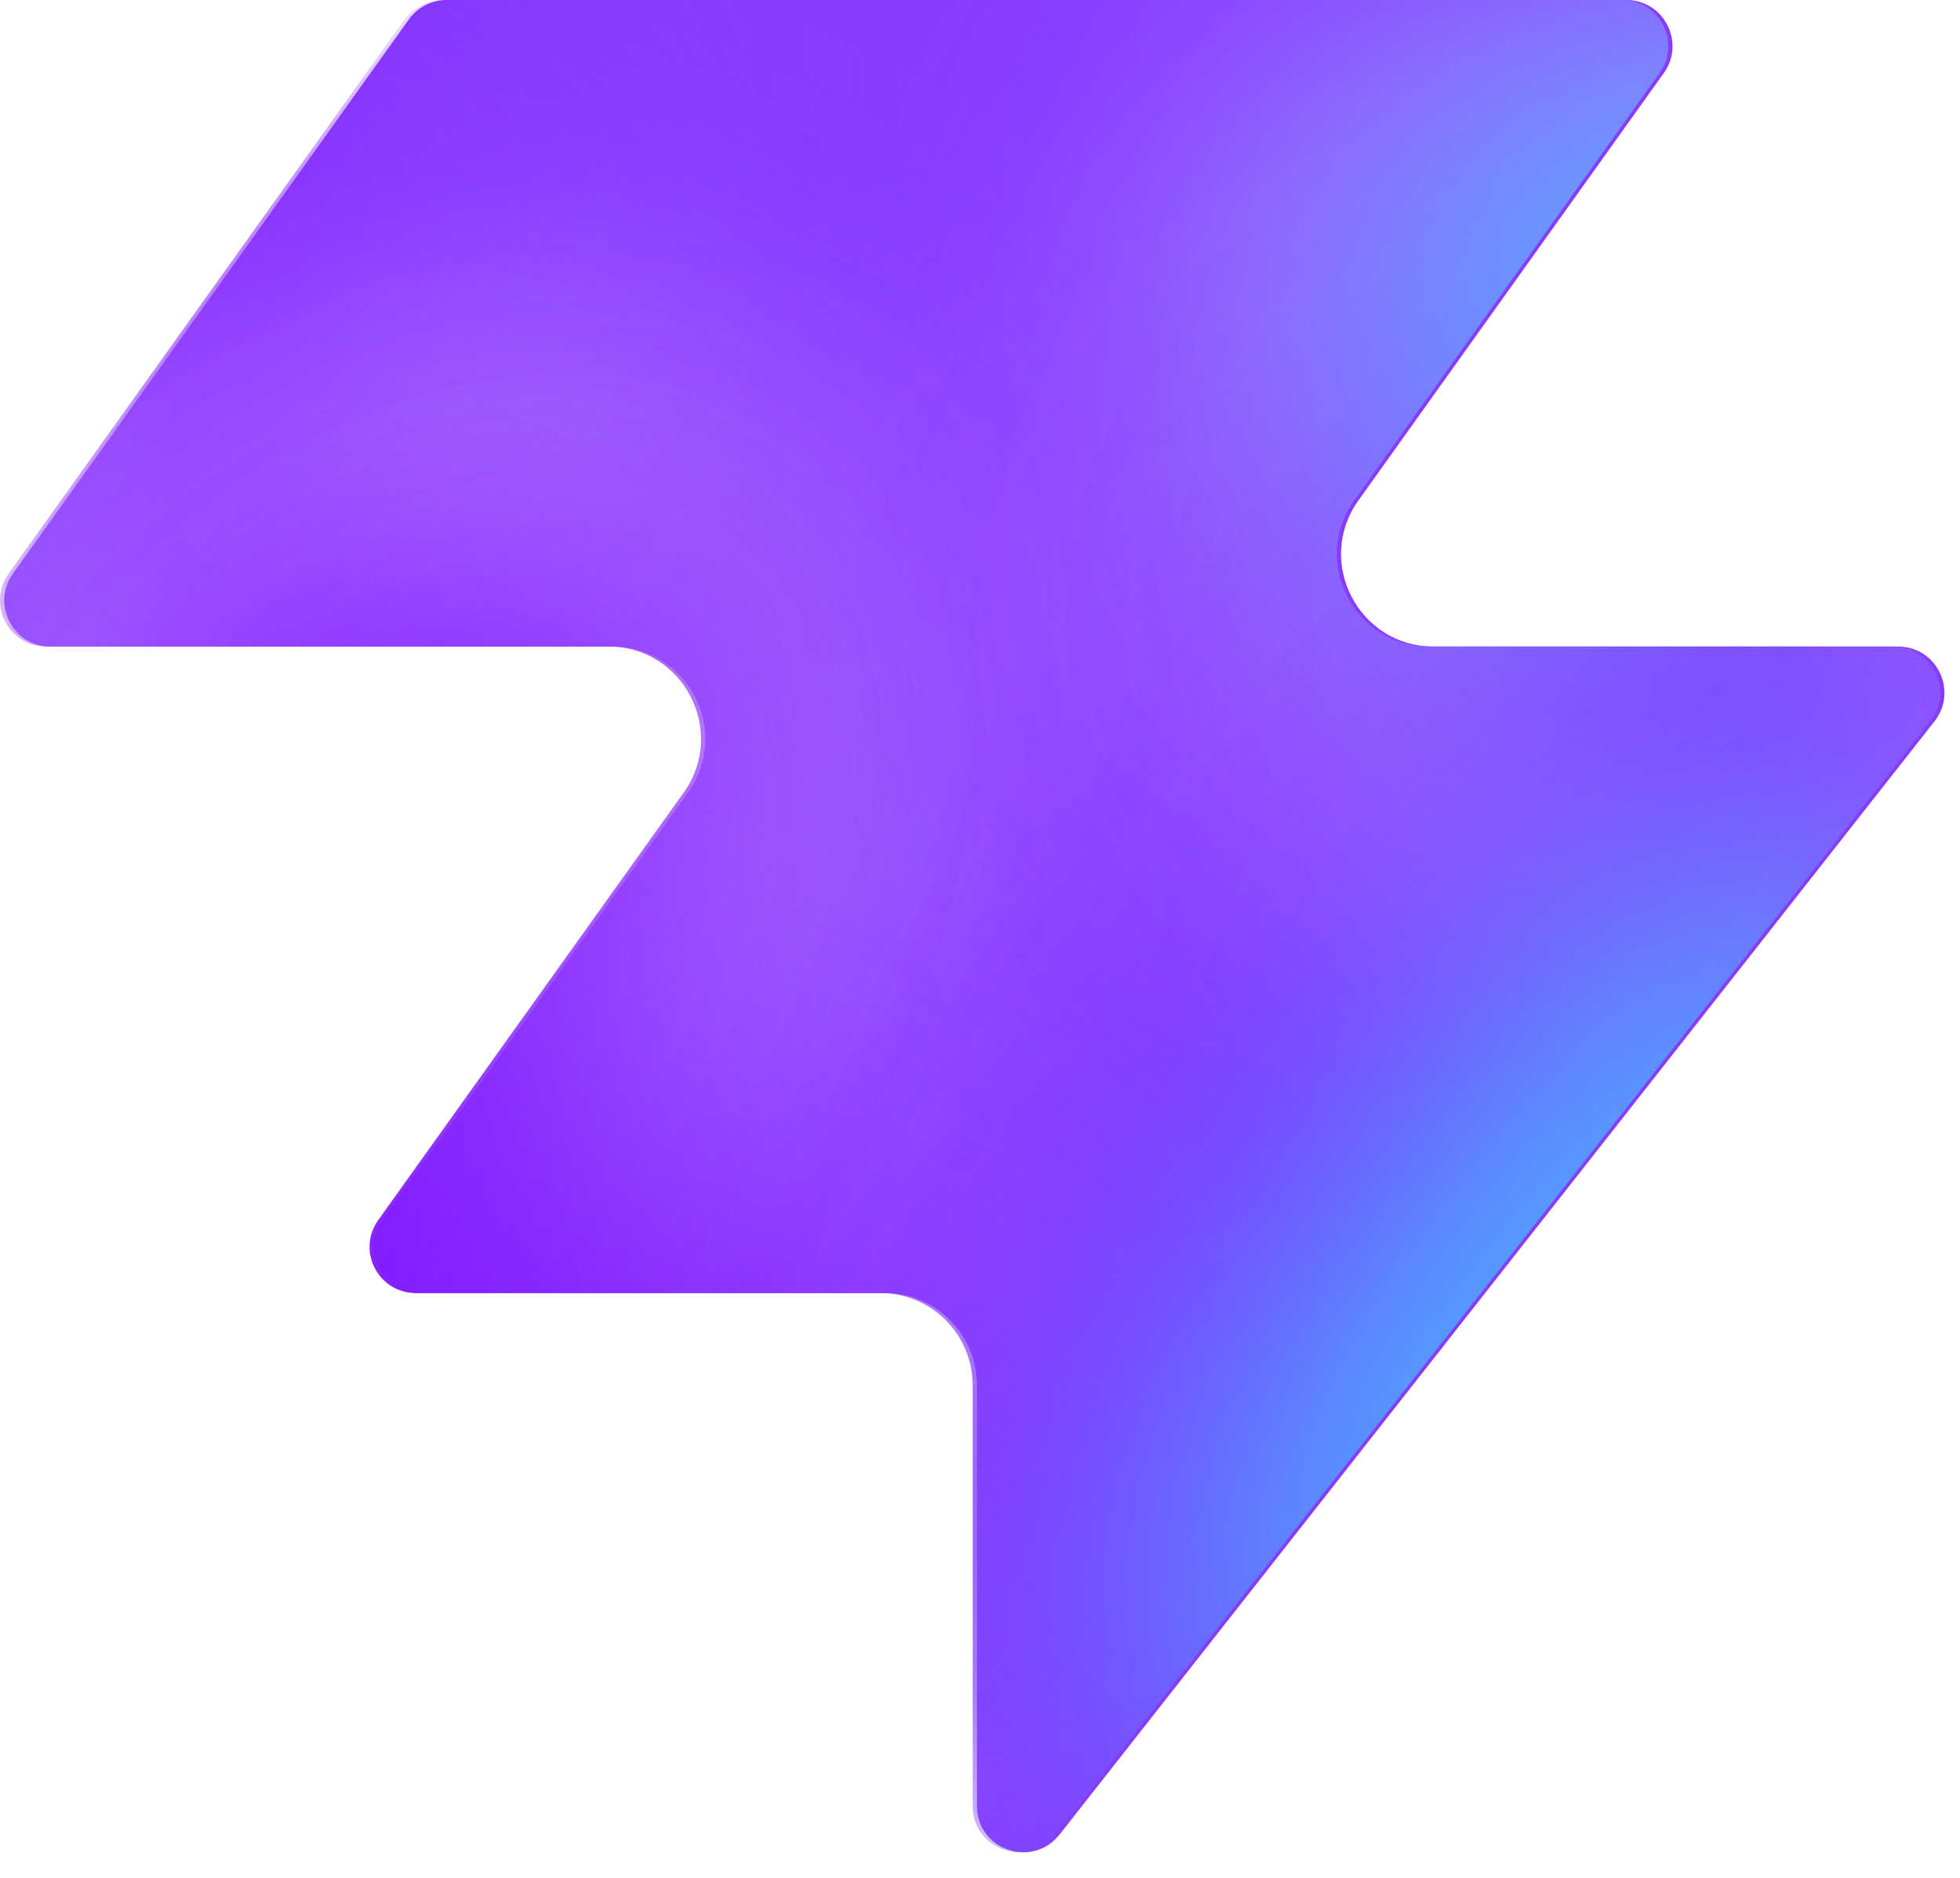
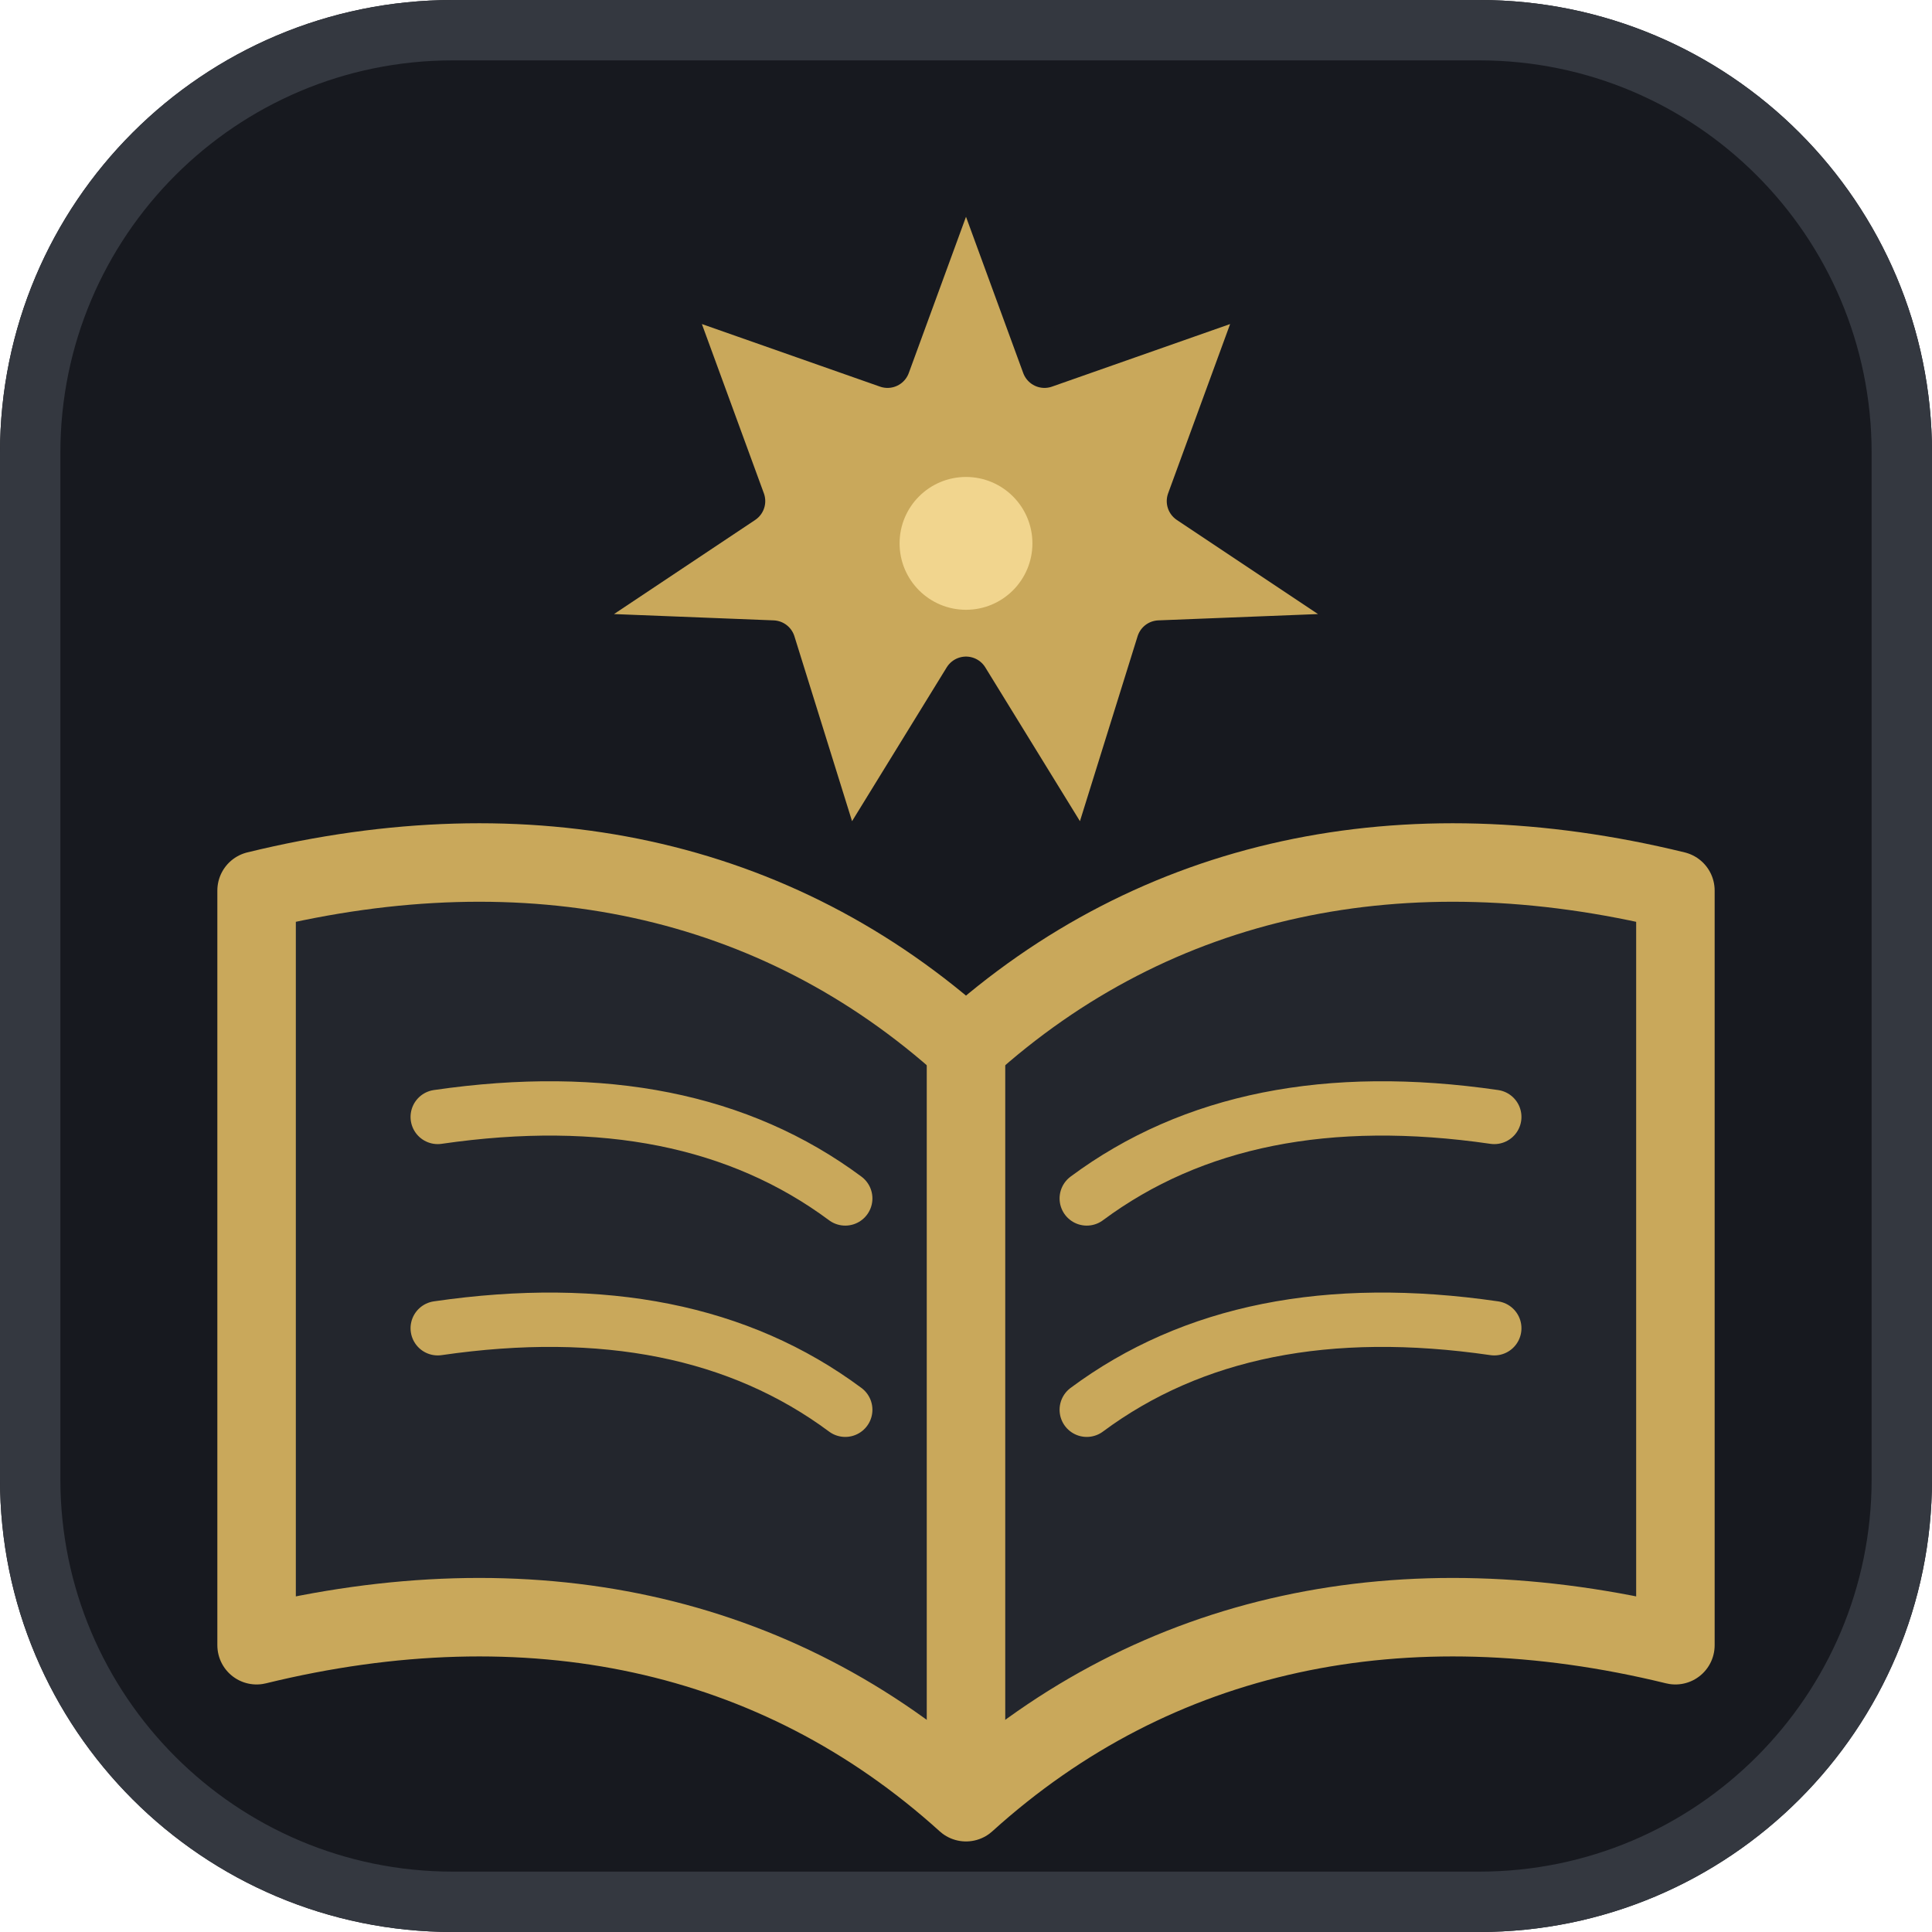
- <svg xmlns="http://www.w3.org/2000/svg" width="48" height="46" fill="none" viewBox="0 0 48 46">
-   <path fill="#863bff" d="M25.946 44.938c-.664.845-2.021.375-2.021-.698V33.937a2.26 2.26 0 0 0-2.262-2.262H10.287c-.92 0-1.456-1.04-.92-1.788l7.48-10.471c1.07-1.497 0-3.578-1.842-3.578H1.237c-.92 0-1.456-1.04-.92-1.788L10.013.474c.214-.297.556-.474.92-.474h28.894c.92 0 1.456 1.04.92 1.788l-7.48 10.471c-1.07 1.498 0 3.579 1.842 3.579h11.377c.943 0 1.473 1.088.89 1.83L25.947 44.94z" style="fill:#863bff;fill:color(display-p3 .525 .23 1);fill-opacity:1" />
-   <mask id="a" width="48" height="46" x="0" y="0" maskUnits="userSpaceOnUse" style="mask-type:alpha">
-     <path fill="#000" d="M25.842 44.938c-.664.844-2.021.375-2.021-.698V33.937a2.26 2.26 0 0 0-2.262-2.262H10.183c-.92 0-1.456-1.04-.92-1.788l7.48-10.471c1.07-1.498 0-3.579-1.842-3.579H1.133c-.92 0-1.456-1.04-.92-1.787L9.91.473c.214-.297.556-.474.92-.474h28.894c.92 0 1.456 1.04.92 1.788l-7.48 10.471c-1.07 1.498 0 3.578 1.842 3.578h11.377c.943 0 1.473 1.088.89 1.832L25.843 44.94z" style="fill:#000;fill-opacity:1" />
-   </mask>
-   <g mask="url(#a)">
-     <g filter="url(#b)">
-       <ellipse cx="5.508" cy="14.704" fill="#ede6ff" rx="5.508" ry="14.704" style="fill:#ede6ff;fill:color(display-p3 .927 .903 1);fill-opacity:1" transform="matrix(.00324 1 1 -.00324 -4.47 31.516)" />
-     </g>
-     <g filter="url(#c)">
-       <ellipse cx="10.399" cy="29.851" fill="#ede6ff" rx="10.399" ry="29.851" style="fill:#ede6ff;fill:color(display-p3 .927 .903 1);fill-opacity:1" transform="matrix(.00324 1 1 -.00324 -39.328 7.883)" />
-     </g>
-     <g filter="url(#d)">
-       <ellipse cx="5.508" cy="30.487" fill="#7e14ff" rx="5.508" ry="30.487" style="fill:#7e14ff;fill:color(display-p3 .492 .077 1);fill-opacity:1" transform="rotate(89.814 -25.913 -14.639)scale(1 -1)" />
-     </g>
-     <g filter="url(#e)">
-       <ellipse cx="5.508" cy="30.599" fill="#7e14ff" rx="5.508" ry="30.599" style="fill:#7e14ff;fill:color(display-p3 .492 .077 1);fill-opacity:1" transform="rotate(89.814 -32.644 -3.334)scale(1 -1)" />
-     </g>
-     <g filter="url(#f)">
-       <ellipse cx="5.508" cy="30.599" fill="#7e14ff" rx="5.508" ry="30.599" style="fill:#7e14ff;fill:color(display-p3 .492 .077 1);fill-opacity:1" transform="matrix(.00324 1 1 -.00324 -34.34 30.47)" />
-     </g>
-     <g filter="url(#g)">
-       <ellipse cx="14.072" cy="22.078" fill="#ede6ff" rx="14.072" ry="22.078" style="fill:#ede6ff;fill:color(display-p3 .927 .903 1);fill-opacity:1" transform="rotate(93.35 24.506 48.493)scale(-1 1)" />
-     </g>
-     <g filter="url(#h)">
-       <ellipse cx="3.47" cy="21.501" fill="#7e14ff" rx="3.47" ry="21.501" style="fill:#7e14ff;fill:color(display-p3 .492 .077 1);fill-opacity:1" transform="rotate(89.009 28.708 47.59)scale(-1 1)" />
-     </g>
-     <g filter="url(#i)">
-       <ellipse cx="3.47" cy="21.501" fill="#7e14ff" rx="3.47" ry="21.501" style="fill:#7e14ff;fill:color(display-p3 .492 .077 1);fill-opacity:1" transform="rotate(89.009 28.708 47.59)scale(-1 1)" />
-     </g>
-     <g filter="url(#j)">
-       <ellipse cx=".387" cy="8.972" fill="#7e14ff" rx="4.407" ry="29.108" style="fill:#7e14ff;fill:color(display-p3 .492 .077 1);fill-opacity:1" transform="rotate(39.51 .387 8.972)" />
-     </g>
-     <g filter="url(#k)">
-       <ellipse cx="47.523" cy="-6.092" fill="#7e14ff" rx="4.407" ry="29.108" style="fill:#7e14ff;fill:color(display-p3 .492 .077 1);fill-opacity:1" transform="rotate(37.892 47.523 -6.092)" />
-     </g>
-     <g filter="url(#l)">
-       <ellipse cx="41.412" cy="6.333" fill="#47bfff" rx="5.971" ry="9.665" style="fill:#47bfff;fill:color(display-p3 .28 .748 1);fill-opacity:1" transform="rotate(37.892 41.412 6.333)" />
-     </g>
-     <g filter="url(#m)">
-       <ellipse cx="-1.879" cy="38.332" fill="#7e14ff" rx="4.407" ry="29.108" style="fill:#7e14ff;fill:color(display-p3 .492 .077 1);fill-opacity:1" transform="rotate(37.892 -1.88 38.332)" />
-     </g>
-     <g filter="url(#n)">
-       <ellipse cx="-1.879" cy="38.332" fill="#7e14ff" rx="4.407" ry="29.108" style="fill:#7e14ff;fill:color(display-p3 .492 .077 1);fill-opacity:1" transform="rotate(37.892 -1.88 38.332)" />
-     </g>
-     <g filter="url(#o)">
-       <ellipse cx="35.651" cy="29.907" fill="#7e14ff" rx="4.407" ry="29.108" style="fill:#7e14ff;fill:color(display-p3 .492 .077 1);fill-opacity:1" transform="rotate(37.892 35.651 29.907)" />
-     </g>
-     <g filter="url(#p)">
-       <ellipse cx="38.418" cy="32.4" fill="#47bfff" rx="5.971" ry="15.297" style="fill:#47bfff;fill:color(display-p3 .28 .748 1);fill-opacity:1" transform="rotate(37.892 38.418 32.4)" />
-     </g>
+ <svg xmlns="http://www.w3.org/2000/svg" viewBox="0 0 64 64" role="img" aria-label="World Builder">
+   <rect width="64" height="64" rx="15" fill="#17191f" />
+   <rect x="1" y="1" width="62" height="62" rx="14" fill="none" stroke="#343840" stroke-width="2" />
+   <g fill="#c9a85b" stroke="#17191f" stroke-linejoin="round" stroke-width="1.5">
+     <path d="m32 5 2.6 7.1L42 9.5l-2.6 7.1L46 21l-7.6.3L36 29l-4-6.5-4 6.5-2.4-7.7L18 21l6.6-4.4L22 9.5l7.4 2.6L32 5Z" />
  </g>
-   <defs>
-     <filter id="b" width="60.045" height="41.654" x="-19.77" y="16.149" color-interpolation-filters="sRGB" filterUnits="userSpaceOnUse">
-       <feFlood flood-opacity="0" result="BackgroundImageFix" />
-       <feBlend in="SourceGraphic" in2="BackgroundImageFix" result="shape" />
-       <feGaussianBlur result="effect1_foregroundBlur_2002_17158" stdDeviation="7.659" />
-     </filter>
-     <filter id="c" width="90.34" height="51.437" x="-54.613" y="-7.533" color-interpolation-filters="sRGB" filterUnits="userSpaceOnUse">
-       <feFlood flood-opacity="0" result="BackgroundImageFix" />
-       <feBlend in="SourceGraphic" in2="BackgroundImageFix" result="shape" />
-       <feGaussianBlur result="effect1_foregroundBlur_2002_17158" stdDeviation="7.659" />
-     </filter>
-     <filter id="d" width="79.355" height="29.4" x="-49.64" y="2.03" color-interpolation-filters="sRGB" filterUnits="userSpaceOnUse">
-       <feFlood flood-opacity="0" result="BackgroundImageFix" />
-       <feBlend in="SourceGraphic" in2="BackgroundImageFix" result="shape" />
-       <feGaussianBlur result="effect1_foregroundBlur_2002_17158" stdDeviation="4.596" />
-     </filter>
-     <filter id="e" width="79.579" height="29.4" x="-45.045" y="20.029" color-interpolation-filters="sRGB" filterUnits="userSpaceOnUse">
-       <feFlood flood-opacity="0" result="BackgroundImageFix" />
-       <feBlend in="SourceGraphic" in2="BackgroundImageFix" result="shape" />
-       <feGaussianBlur result="effect1_foregroundBlur_2002_17158" stdDeviation="4.596" />
-     </filter>
-     <filter id="f" width="79.579" height="29.4" x="-43.513" y="21.178" color-interpolation-filters="sRGB" filterUnits="userSpaceOnUse">
-       <feFlood flood-opacity="0" result="BackgroundImageFix" />
-       <feBlend in="SourceGraphic" in2="BackgroundImageFix" result="shape" />
-       <feGaussianBlur result="effect1_foregroundBlur_2002_17158" stdDeviation="4.596" />
-     </filter>
-     <filter id="g" width="74.749" height="58.852" x="15.756" y="-17.901" color-interpolation-filters="sRGB" filterUnits="userSpaceOnUse">
-       <feFlood flood-opacity="0" result="BackgroundImageFix" />
-       <feBlend in="SourceGraphic" in2="BackgroundImageFix" result="shape" />
-       <feGaussianBlur result="effect1_foregroundBlur_2002_17158" stdDeviation="7.659" />
-     </filter>
-     <filter id="h" width="61.377" height="25.362" x="23.548" y="2.284" color-interpolation-filters="sRGB" filterUnits="userSpaceOnUse">
-       <feFlood flood-opacity="0" result="BackgroundImageFix" />
-       <feBlend in="SourceGraphic" in2="BackgroundImageFix" result="shape" />
-       <feGaussianBlur result="effect1_foregroundBlur_2002_17158" stdDeviation="4.596" />
-     </filter>
-     <filter id="i" width="61.377" height="25.362" x="23.548" y="2.284" color-interpolation-filters="sRGB" filterUnits="userSpaceOnUse">
-       <feFlood flood-opacity="0" result="BackgroundImageFix" />
-       <feBlend in="SourceGraphic" in2="BackgroundImageFix" result="shape" />
-       <feGaussianBlur result="effect1_foregroundBlur_2002_17158" stdDeviation="4.596" />
-     </filter>
-     <filter id="j" width="56.045" height="63.649" x="-27.636" y="-22.853" color-interpolation-filters="sRGB" filterUnits="userSpaceOnUse">
-       <feFlood flood-opacity="0" result="BackgroundImageFix" />
-       <feBlend in="SourceGraphic" in2="BackgroundImageFix" result="shape" />
-       <feGaussianBlur result="effect1_foregroundBlur_2002_17158" stdDeviation="4.596" />
-     </filter>
-     <filter id="k" width="54.814" height="64.646" x="20.116" y="-38.415" color-interpolation-filters="sRGB" filterUnits="userSpaceOnUse">
-       <feFlood flood-opacity="0" result="BackgroundImageFix" />
-       <feBlend in="SourceGraphic" in2="BackgroundImageFix" result="shape" />
-       <feGaussianBlur result="effect1_foregroundBlur_2002_17158" stdDeviation="4.596" />
-     </filter>
-     <filter id="l" width="33.541" height="35.313" x="24.641" y="-11.323" color-interpolation-filters="sRGB" filterUnits="userSpaceOnUse">
-       <feFlood flood-opacity="0" result="BackgroundImageFix" />
-       <feBlend in="SourceGraphic" in2="BackgroundImageFix" result="shape" />
-       <feGaussianBlur result="effect1_foregroundBlur_2002_17158" stdDeviation="4.596" />
-     </filter>
-     <filter id="m" width="54.814" height="64.646" x="-29.286" y="6.009" color-interpolation-filters="sRGB" filterUnits="userSpaceOnUse">
-       <feFlood flood-opacity="0" result="BackgroundImageFix" />
-       <feBlend in="SourceGraphic" in2="BackgroundImageFix" result="shape" />
-       <feGaussianBlur result="effect1_foregroundBlur_2002_17158" stdDeviation="4.596" />
-     </filter>
-     <filter id="n" width="54.814" height="64.646" x="-29.286" y="6.009" color-interpolation-filters="sRGB" filterUnits="userSpaceOnUse">
-       <feFlood flood-opacity="0" result="BackgroundImageFix" />
-       <feBlend in="SourceGraphic" in2="BackgroundImageFix" result="shape" />
-       <feGaussianBlur result="effect1_foregroundBlur_2002_17158" stdDeviation="4.596" />
-     </filter>
-     <filter id="o" width="54.814" height="64.646" x="8.244" y="-2.416" color-interpolation-filters="sRGB" filterUnits="userSpaceOnUse">
-       <feFlood flood-opacity="0" result="BackgroundImageFix" />
-       <feBlend in="SourceGraphic" in2="BackgroundImageFix" result="shape" />
-       <feGaussianBlur result="effect1_foregroundBlur_2002_17158" stdDeviation="4.596" />
-     </filter>
-     <filter id="p" width="39.409" height="43.623" x="18.713" y="10.588" color-interpolation-filters="sRGB" filterUnits="userSpaceOnUse">
-       <feFlood flood-opacity="0" result="BackgroundImageFix" />
-       <feBlend in="SourceGraphic" in2="BackgroundImageFix" result="shape" />
-       <feGaussianBlur result="effect1_foregroundBlur_2002_17158" stdDeviation="4.596" />
-     </filter>
-   </defs>
+   <circle cx="32" cy="18" r="2.2" fill="#f1d58e" />
+   <g fill="#23262d" stroke="#c9a85b" stroke-linecap="round" stroke-linejoin="round" stroke-width="2.6">
+     <path d="M8.5 29.5c9-2.2 17.2-.5 23.5 5.2 6.3-5.7 14.5-7.4 23.5-5.2v25c-9-2.2-17.2-.5-23.5 5.2-6.3-5.7-14.5-7.4-23.5-5.2v-25Z" />
+     <path d="M32 35v24" />
+     <path d="M14.5 37c5.5-.8 10 .1 13.5 2.7M14.5 44c5.5-.8 10 .1 13.5 2.7M49.5 37c-5.5-.8-10 .1-13.5 2.7M49.5 44c-5.5-.8-10 .1-13.5 2.7" fill="none" stroke-width="1.8" />
+   </g>
</svg>
